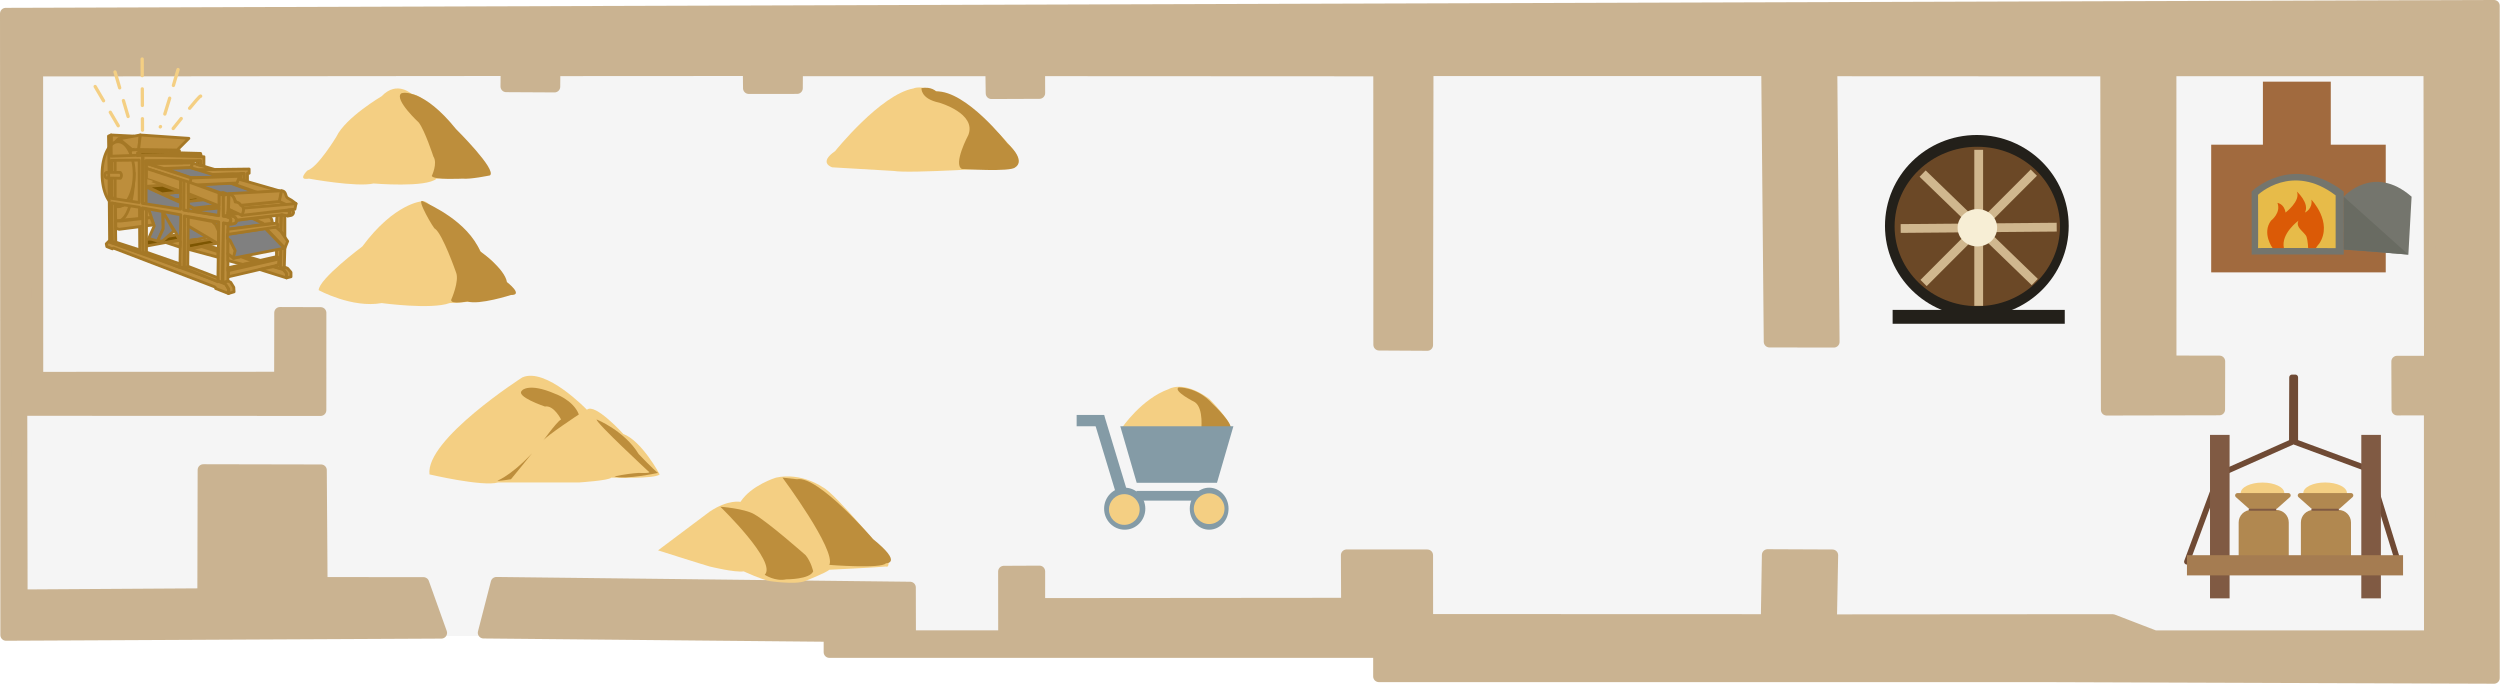
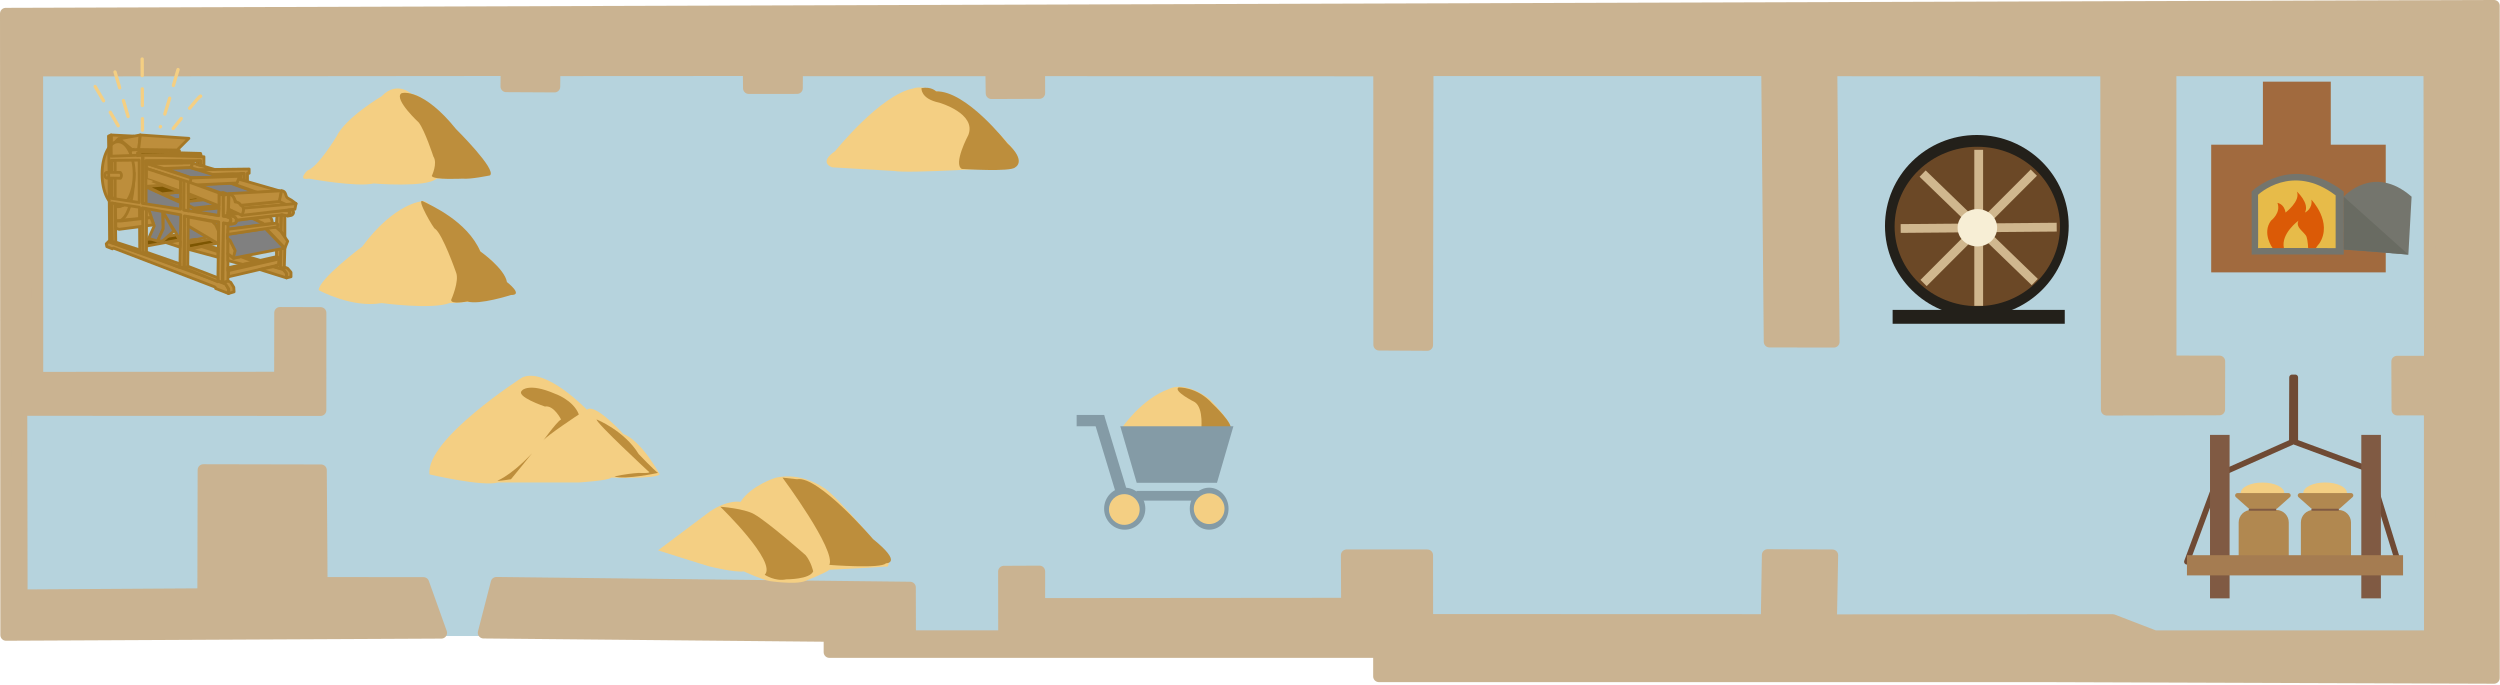
<svg xmlns="http://www.w3.org/2000/svg" width="100%" height="100%" viewBox="0 0 1827 500" version="1.1" xml:space="preserve" style="fill-rule:evenodd;clip-rule:evenodd;stroke-linecap:round;stroke-linejoin:round;stroke-miterlimit:1.5;">
  <g id="floor-plan-base">
    <g id="floor">
-       <rect x="8.417" y="13.787" width="1816.1" height="451.01" style="fill:#F5F5F5;" />
+       <rect x="8.417" y="13.787" width="1816.1" height="451.01" style="fill:#B6D3DD;" />
    </g>
    <g id="walls">
      <path d="M4.167,9.906l0.26,454.192l318.124,-1.572l-13.078,-36.581l-74.256,-0.065l-0.561,-82.28l-86.055,-0.178l-0.213,90.689l-132.386,0.833l-0.233,-135.238l218.549,0.087l0.031,-71.157l-29.757,-0.096l-0.085,47.305l-177.078,0.067l-0.09,-224.229l59.238,-0.035l283.477,-0.277l-0.131,11.808l35.325,0.197l0.101,-11.915l141.668,-0.085l0.155,13.101l35.345,-0.022l0.088,-12.953l141.675,0.038l0.246,16.666l35.101,-0.141l-0.037,-16.586l248.176,0.134l0.052,200.375l35.287,0.21l0.317,-200.782l247.864,0.024l1.829,198.311l47.08,0.085l-1.661,-198.298l200.521,0.106l0.459,247.864l82.397,-0.177l0.086,-35.276l-35.603,-0.069l-0.046,-212.454l188.898,-0.056l0.39,212.704l-23.883,0.008l0.142,35.25l23.663,-0.03l0.065,165.445l-200.942,-0.017l-30.739,-11.837l-205.669,0.157l0.88,-47.415l-47.4,-0.216l-0.791,47.48l-247.813,-0.093l-0.044,-47.172l-59.01,-0.029l0.157,35.327l-224.634,0.212l0.009,-23.717l-26.033,0.124l0.056,47.161l-68.452,0.013l-0.084,-35.522l-302.323,-3.491l-9.449,36.614l252.756,2.418l0,11.755l401.575,0l0,17.717l484.252,0l330.709,1.181l0,-491.339l-1818.465,5.74Z" style="fill:#cab391;stroke:#cab391;stroke-width:8.33px;" />
    </g>
  </g>
  <g id="freight-elevator">
    <path id="lift-cables" d="M1598.222,410.507l23.622,-63.82l53.065,-23.622l0.147,-47.244l2.3,0l0,47.244l54.331,20.079l20.079,64.961" style="fill:none;stroke:#6f4a34;stroke-width:4.17px;" />
    <rect id="lift-frame-right" x="1615.073" y="317.815" width="14.313" height="119.47" style="fill:#805a43;" />
    <rect id="lift-frame-left" x="1725.642" y="317.815" width="14.313" height="119.47" style="fill:#805a43;" />
    <g id="elevator-cargo">
      <ellipse id="pile-left" cx="1699.206" cy="360.269" rx="15.945" ry="7.677" style="fill:#f4cf83;" />
      <ellipse id="pile-right" cx="1653.438" cy="360.329" rx="15.945" ry="7.677" style="fill:#f4cf83;" />
      <path id="bag-left" d="M1672.631,381.824l0,24.213c0,5.052 -4.102,9.154 -9.154,9.154l-18.307,0c-5.052,0 -9.154,-4.102 -9.154,-9.154l0,-24.213c0,-5.052 4.102,-9.154 9.154,-9.154l18.307,0c5.052,0 9.154,4.102 9.154,9.154Z" style="fill:#b18850;" />
      <path id="bag-top-left" d="M1680.895,360.353l37.205,-0.025c0.706,-0 1.338,0.435 1.589,1.095c0.251,0.659 0.069,1.405 -0.458,1.875l-9.296,8.274c-0.311,0.277 -0.713,0.43 -1.129,0.43l-18.602,0.012c-0.416,0 -0.818,-0.152 -1.129,-0.429l-9.307,-8.262c-0.528,-0.468 -0.711,-1.214 -0.461,-1.874c0.25,-0.66 0.882,-1.096 1.588,-1.097Z" style="fill:#b18850;" />
      <path id="bag-top-right" d="M1635.13,360.353l37.205,-0.025c0.706,-0 1.338,0.435 1.589,1.095c0.251,0.659 0.069,1.405 -0.458,1.875l-9.296,8.274c-0.311,0.277 -0.713,0.43 -1.129,0.43l-18.602,0.012c-0.416,0 -0.818,-0.152 -1.129,-0.429l-9.307,-8.262c-0.528,-0.468 -0.711,-1.214 -0.461,-1.874c0.25,-0.66 0.882,-1.096 1.588,-1.097Z" style="fill:#b18850;" />
      <path id="bag-right" d="M1718.104,381.824l0,24.213c0,5.052 -4.102,9.154 -9.154,9.154l-18.307,0c-5.052,0 -9.154,-4.102 -9.154,-9.154l0,-24.213c0,-5.052 4.102,-9.154 9.154,-9.154l18.307,0c5.052,0 9.154,4.102 9.154,9.154Z" style="fill:#b18850;" />
      <path id="cord-right" d="M1709.246,372.154l0,0.738c0,0.204 -0.165,0.369 -0.369,0.369l-19.341,0c-0.204,0 -0.369,-0.165 -0.369,-0.369l0,-0.738c0,-0.204 0.165,-0.369 0.369,-0.369l19.341,0c0.204,0 0.369,0.165 0.369,0.369Z" style="fill:#805a43;" />
      <path id="cord-left" d="M1663.478,372.154l0,0.738c0,0.204 -0.165,0.369 -0.369,0.369l-19.341,0c-0.204,0 -0.369,-0.165 -0.369,-0.369l0,-0.738c0,-0.204 0.165,-0.369 0.369,-0.369l19.341,0c0.204,0 0.369,0.165 0.369,0.369Z" style="fill:#805a43;" />
    </g>
    <rect id="lift-base" x="1598.222" y="405.741" width="157.934" height="14.758" style="fill:#a57c51;" />
  </g>
  <g id="funace-area">
    <path id="furnace-structure" d="M1703.34,105.741l40.157,-0l0,93.307l-127.559,0l0,-93.307l37.795,0l0,-46.063l49.606,0l0,46.063Z" style="fill:#a16a3e;" />
    <clipPath id="_clip1">
      <path id="furnace-structure1" d="M1703.34,105.741l40.157,-0l0,93.307l-127.559,0l0,-93.307l37.795,0l0,-46.063l49.606,0l0,46.063Z" />
    </clipPath>
    <g clip-path="url(#_clip1)">
      <path id="fireplace-frame" d="M1712.789,186.056c0,0 -67.519,-0.281 -67.323,0c0.196,0.281 0,-46.063 0,-46.063c0,0 29.44,-29.002 67.323,0l-0,46.063Z" style="fill:#74756d;" />
      <path id="fireplace" d="M1706.883,181.331c0,0 -56.858,-0.236 -56.693,0c0.165,0.236 -0,-38.975 -0,-38.975c0,0 24.792,-23.852 56.693,0.422l-0,38.553Z" style="fill:#e7bb49;" />
      <path id="flames" d="M1660.82,181.332c0,0 -8.004,-10.853 -1.181,-20.079c0,0 7.498,-5.566 4.724,-12.992c0,0 4.972,0.663 5.906,7.087c0,0 11.256,-8.558 8.268,-15.354c0,0 9.532,8.535 5.906,15.354c0,0 5.833,-2.673 4.724,-9.449c0,0 15.751,16.435 5.906,31.89c0,0 -3.109,3.607 -2.362,3.543l-5.906,0c0,0 -0.255,-5.643 -1.181,-8.268c-1.181,-3.346 -8.451,-6.733 -5.906,-11.811c0,0 -13.008,9.41 -10.63,20.079l-8.268,0Z" style="fill:#db5a06;" />
    </g>
    <path id="funace-door" d="M1760.033,186.058c0,0 -47.388,-3.883 -47.244,-3.647c0.145,0.236 0,-38.68 0,-38.68c0,0 21.692,-24.353 49.606,0l-2.362,42.327Z" style="fill:#74756d;" />
    <path id="fireplace-door-shade" d="M1760.033,186.058c0,0 -47.388,-3.883 -47.244,-3.647c0.145,0.236 0,-38.68 0,-38.68l47.244,42.327Z" style="fill:#696b62;" />
  </g>
  <g id="grain-mounds-container">
    <g id="pile5">
      <path d="M480.899,402.198c0,0 33.716,10.718 37.795,11.811c0,0 18.369,4.541 24.803,3.543c0,0 13.062,6.022 18.898,7.087c0,0 18.685,2.856 25.984,0c0,0 15.499,-6.127 17.717,-8.268c0,0 35.729,-1.713 41.339,-2.362c0,0 3.401,1.774 1.181,-7.087c0,0 -38.307,-46.625 -47.244,-50.787c0,0 -15.481,-11.156 -34.252,-7.087c0,0 -18.025,5.456 -25.984,17.717c0,0 -8.869,-1.952 -22.441,7.087l-37.795,28.346Z" style="fill:#f4cf83;" />
      <path d="M571.844,349.049c0,0 39.391,53.072 34.252,63.78c0,0 38.019,2.994 41.339,-1.181c0,0 12.831,0.285 -9.449,-17.717c0,0 -39.97,-46.619 -55.512,-43.701l-10.63,-1.181Z" style="fill:#bd8e3c;" />
      <path d="M526.396,370.308c0,0 41.892,40.52 32.456,49.732c0,0 7.661,5.114 15.748,3.336c0,0 17.071,0.127 19.685,-5.824c0,0 -1.495,-6.894 -5.532,-11.811c0,0 -27.252,-24.098 -37.645,-30.004c-7.333,-4.167 -24.713,-5.429 -24.713,-5.429Z" style="fill:#bd8e3c;" />
    </g>
    <g id="pile4">
      <path d="M423.025,352.592c0,0 22.271,-1.425 23.622,-3.543c0,0 32.51,1.113 35.433,-2.362c0,0 -12.856,-24.339 -26.537,-29.528c0,0 -20.761,-22.992 -26.612,-17.717c0,0 -30.061,-31.321 -47.244,-23.622c0,0 -70.861,45.332 -67.825,70.866c0,0 38.79,9.149 50.108,5.906l59.055,0Z" style="fill:#f4cf83;" />
      <path d="M381.686,285.144c0,0 5.107,-5.487 23.622,2.488c0,0 13.571,4.487 17.717,15.25c0,0 -23.435,15.451 -25.984,19.002c-2.55,3.551 9.941,-13.997 12.992,-15.354c0,0 -5.321,-10.641 -11.811,-9.449c0,0 -22.368,-7.51 -16.535,-11.811l0,-0.125Z" style="fill:#bd8e3c;" />
      <path d="M436.017,306.529c0,0 20.387,8.255 30.709,25.28c0,0 11.275,11.867 14.173,13.789c0,0 -24.151,5.205 -31.89,2.578c0,0 7.684,-1.874 17.717,-2.578c0,0 10.602,0.564 7.087,-1.149c0,0 -38.709,-35.848 -37.795,-37.92Z" style="fill:#bd8e3c;" />
      <path d="M388.773,331.332c0,0 -13.579,16.936 -15.354,18.898c0,0 -7.12,1.171 -9.449,1.181c-2.329,0.011 6.764,-1.119 24.803,-20.079Z" style="fill:#bd8e3c;" />
    </g>
    <g id="pile3">
      <path d="M308.458,147.08c0,0 -20.079,1.185 -43.701,33.071c0,0 -31.61,23.578 -31.89,31.89c0,0 24.489,13.358 46.063,9.449c0,0 36.403,4.948 49.606,0c0,0 38.16,-1.128 43.701,-9.449c0,0 -6.426,-20.274 -20.079,-26.656c0,0 -9.89,-20.91 -28.346,-25.312c0,0 -11.213,-14.652 -15.354,-12.992Z" style="fill:#f4cf83;" />
      <path d="M309.049,147.08c5.512,2.756 32.506,14.553 41.929,36.614c0,0 17.899,12.625 19.488,22.441c0,0 12.563,9.65 2.953,9.449c0,0 -23.316,7.531 -31.89,4.724c0,0 -12.333,2.414 -11.811,-1.181c0,0 6.19,-13.859 3.543,-20.079c0,0 -9.779,-28.038 -15.354,-31.89c-0.414,0.984 -14.37,-22.835 -8.858,-20.079Z" style="fill:#bd8e3c;" />
      <path d="M412.395,310.072l-8.268,0" style="fill:none;" />
    </g>
    <g id="pile2">
      <path d="M608.156,122.277c0,0 -10.445,-3.192 2.123,-11.811c0,0 33.349,-41.549 57.265,-45.82c0,0 12.54,-6.984 50.551,22.198c0,0 44.031,36.5 17.922,35.433c0,0 -71.854,4.716 -82.677,2.663l-45.184,-2.663Z" style="fill:#f4cf83;" />
      <path d="M702.946,123.458c0,0 35.749,2.407 38.976,-1.181c0,0 8.737,-4.275 -5.906,-17.717c0,0 -29.819,-38.452 -51.969,-37.795c0,0 -3.321,-3.717 -10.63,-2.362c0,0 -0.868,7.76 12.992,10.63c0,0 27.406,7.862 21.26,23.622c0,0 -11.373,21.31 -4.724,24.803Z" style="fill:#bd8e3c;" />
    </g>
    <g id="pile1">
      <path d="M301.372,69.127c0,0 -11.016,-10.83 -22.441,1.181c0,0 -26.426,15.55 -33.071,29.528c0,0 -13.562,22.497 -21.26,24.803c0,0 -7.662,7.477 1.181,5.906c0,0 35.041,6.416 47.244,3.543c0,0 38.393,3.259 46.063,-3.543c0,0 17.956,-0.898 28.346,-1.181c0,0 14.098,1.216 3.543,-11.811c0,0 -12.335,-19.618 -22.441,-25.984c0,0 -20.524,-23.889 -27.165,-22.441Z" style="fill:#f4cf83;" />
      <path d="M293.104,68.343c1.146,-1.029 16.568,-3.338 40.157,25.984c0,0 30.132,29.821 24.803,33.855c0,0 -14.414,3.033 -20.079,2.362c0,0 -21.224,1.128 -22.441,-1.966c0,0 4.461,-9.169 1.181,-14.173c0,0 -6.156,-18.824 -10.63,-24.803c0,0 -18.058,-16.711 -12.992,-21.26Z" style="fill:#bd8e3c;" />
    </g>
  </g>
  <g id="wheel">
    <ellipse class="wheel-part" id="wheel-outer" cx="1444.679" cy="165.097" rx="67.138" ry="66.442" style="fill:#23201a;" />
    <ellipse class="wheel-part" id="wheel-middle" cx="1445.015" cy="165.496" rx="60.437" ry="58.243" style="fill:#6b4826;" />
    <rect class="wheel-part" id="wheel-spoke4" x="1442.818" y="109.483" width="6.424" height="114.026" style="fill:#d0b78e;" />
    <path class="wheel-part" id="wheel-spoke3" d="M1488.601,128.436l-80.597,80.66l-4.544,-4.541l80.597,-80.66l4.544,4.541Z" style="fill:#d0b78e;" />
    <path class="wheel-part" id="wheel-spoke2" d="M1503.069,169.216l-114.021,0.983l-0.055,-6.424l114.021,-0.983l0.055,6.424Z" style="fill:#d0b78e;" />
    <path class="wheel-part" id="wheel-spoke1" d="M1484.786,208.434l-81.976,-79.257l4.465,-4.618l81.976,79.257l-4.465,4.618Z" style="fill:#d0b78e;" />
    <ellipse class="wheel-part" id="wheel-center" cx="1445.063" cy="166.451" rx="14.454" ry="13.651" style="fill:#f7eed5;" />
    <rect id="wheel-base" x="1383.134" y="226.467" width="125.793" height="10.142" style="fill:#23201a;" />
  </g>
  <g id="transport-cart">
    <rect id="cart-base" x="830.505" y="358.76" width="47.244" height="7.087" style="fill:#849ba6;" />
    <path id="cart-body-hand2" d="M806.883,303.249l16.435,54.281l-7.966,2.412l-16.435,-54.281l7.966,-2.412Z" style="fill:#849ba6;" />
    <rect id="cart-body-hand" x="786.805" y="303.249" width="20.079" height="8.268" style="fill:#849ba6;" />
    <ellipse id="cart-wheel-left" cx="821.942" cy="371.753" rx="15.059" ry="15.354" style="fill:#849ba6;" />
    <ellipse id="cart-wheel-right" cx="883.655" cy="371.753" rx="14.173" ry="15.354" style="fill:#849ba6;" />
    <circle id="cart-wheel-inside-left" cx="821.647" cy="372.343" r="11.22" style="fill:#f4cf83;" />
    <circle id="cart-wheel-inside-right" cx="883.655" cy="371.753" r="11.22" style="fill:#f4cf83;" />
    <path id="cart-pile1" d="M819.875,312.697c0,0 14.356,-21.313 34.252,-28.346c0,0 10.35,-6.914 29.528,7.087c0,0 17.725,17.705 15.354,22.441c0,0 -67.699,9.126 -79.134,-1.181Z" style="fill:#f4cf83;" />
    <path id="cart-pile2" d="M861.214,283.17c0,0 13.566,-0.698 24.803,11.811c0,0 16.309,15.29 12.992,18.898c0,0 -22.208,5.315 -21.26,1.181c0,0 2.286,-16.83 -4.724,-21.26c0,0 -15.736,-7.895 -11.811,-10.63Z" style="fill:#bd8e3c;" />
    <path id="cart-body" d="M818.694,311.516l82.677,0l-12.011,41.339l-58.655,0l-12.011,-41.339Z" style="fill:#849ba6;" />
  </g>
  <g id="grain-pre-cleaner">
    <g>
      <path d="M95.197,109.667l6.118,-0.408l29.774,0.816l0,3.263l-31.405,1.224l-4.486,1.224l0,-6.118Z" style="fill:#bd8e3c;" />
      <clipPath id="_clip2">
        <path d="M95.197,109.667l6.118,-0.408l29.774,0.816l0,3.263l-31.405,1.224l-4.486,1.224l0,-6.118Z" />
      </clipPath>
      <g clip-path="url(#_clip2)">
        <path d="M107.025,174.925l0,4.894l25.695,-4.486l-0.816,-4.894l-24.88,4.486Z" style="fill:#bd8e3c;stroke:#a57826;stroke-width:2.08px;" />
      </g>
      <path d="M95.197,109.667l6.118,-0.408l29.774,0.816l0,3.263l-31.405,1.224l-4.486,1.224l0,-6.118Z" style="fill:none;stroke:#a57826;stroke-width:2.08px;" />
      <path d="M81.33,98.655l16.315,0.816l-11.012,2.039l-2.855,2.855l-2.447,1.224l0,-6.934Z" style="fill:#bd8e3c;stroke:#a57826;stroke-width:2.08px;" />
      <path d="M96.421,116.193l5.71,-0.408l2.447,12.644l17.724,5.714l-16.649,3.66l-0.197,12.579l7.28,5.42l1.284,2.992c0,0 -25.6,1.909 -25.756,2.264c-0.156,0.355 -2.786,0 -2.786,0l10.943,-44.865Z" style="fill:#bd8e3c;stroke:#a57826;stroke-width:2.08px;" />
      <path d="M106.617,175.129l22.432,-3.467l2.039,3.671l-24.064,4.486l-0.408,-4.69Z" style="fill:#7d5602;stroke:#a57826;stroke-width:2.08px;" />
      <path d="M166.573,163.913c0,0 6.823,0.42 6.118,-2.756l12.2,-1.73l7.276,3.671l0.918,0.834l-26.511,3.652l0,-3.671Z" style="fill:#808080;stroke:#a57826;stroke-width:2.08px;" />
      <path d="M119.261,141.48l14.275,-1.224l10.197,3.671l-15.091,2.039l-9.381,-4.486Z" style="fill:#808080;stroke:#a57826;stroke-width:2.08px;" />
      <path d="M149.443,145.967l-17.13,2.039l-3.263,-2.039l14.275,-2.039l6.118,2.039Z" style="fill:#7d5602;stroke:#a57826;stroke-width:2.08px;" />
      <path d="M141.693,152.493l0.408,1.224l17.946,-1.631l0,-2.039l-18.354,2.447Z" style="fill:#7d5602;stroke:#a57826;stroke-width:2.08px;" />
      <path d="M151.482,173.294l-18.354,4.079l-14.275,-22.432l0.408,12.236l-4.079,8.973l-6.526,-1.928l4.079,-9.084l-4.079,-12.236l-2.039,0l0,-16.315l22.432,10.197l12.236,5.302l0.408,4.894l-6.526,-0l0,8.157l2.447,0l13.867,8.157Z" style="fill:#808080;stroke:#a57826;stroke-width:2.08px;" />
      <path d="M118.853,176.149l8.157,-7.342l-7.749,-13.867l0,12.236l-4.079,8.973l3.671,0Z" style="fill:#808080;stroke:#a57826;stroke-width:2.08px;" />
      <path d="M144.14,134.955l24.064,-1.224l18.762,6.934l-18.354,2.855l-24.472,-8.565Z" style="fill:#808080;stroke:#a57826;stroke-width:2.08px;" />
      <path d="M85,103.141l1.631,-1.631l9.789,7.749l-1.631,1.631c0,0 -7.393,-6.472 -9.789,-7.749Z" style="fill:#7d5602;stroke:#a57826;stroke-width:2.08px;" />
      <path d="M78.067,180.227l4.079,1.631c0,0 0.3,-0.867 1.224,-0.408l73.415,28.143c0,0 0.881,0.348 0.816,1.224l9.381,3.671l0,-3.263l-2.039,-3.671l-84.835,-30.59c0,0 -0.651,-0.261 -0.408,-0.816l-2.039,2.039l0.408,2.039Z" style="fill:#bd8e3c;stroke:#a57826;stroke-width:2.08px;" />
      <path d="M98.052,126.39c0,0 -0.104,29.317 -9.789,34.668l-3.671,0.408l-0.408,-11.012c0,0 1.696,1.366 4.486,0c0,0 6.306,0.99 9.381,-24.064Z" style="fill:#bd8e3c;stroke:#a57826;stroke-width:2.08px;" />
      <ellipse cx="86.326" cy="127.205" rx="11.726" ry="23.656" style="fill:#bd8e3c;stroke:#a57826;stroke-width:2.08px;" />
      <path d="M134.813,156.979l2.801,1.569l-0.408,36.434l-2.401,0.963l0.008,-38.966Z" style="fill:#bd8e3c;stroke:#a57826;stroke-width:2.08px;" />
      <path d="M79.698,130.06l2.039,0l0,14.887l19.985,3.059l0,-30.998l-20.393,0.204l0,8.769l-1.631,0l-0.408,-26.511l1.835,-0.816l0.204,15.499l22.84,-0.816l0,35.28l27.783,4.283l-0.055,-24.472l2.577,0l-0.124,25.084l25.491,4.079l0.204,-16.111l3.042,0.951l0.017,15.568c0,0 5.623,0.16 5.506,3.059c0,0 0.144,1.903 -1.631,2.447l-3.671,-0.612l-0.816,43.437l-3.263,-1.224l0.612,-42.826l-25.084,-4.486l-0.408,37.931l-2.855,-0.816l0.612,-37.931l-28.143,-5.098l0.612,33.241l-2.447,-0.816l-0.204,-32.833l-20.189,-3.059l0.408,29.163l-2.039,-1.021l-0.408,-46.496Z" style="fill:#bd8e3c;stroke:#a57826;stroke-width:2.08px;" />
      <path d="M159.639,168.807l-2.039,-4.486l-2.447,-2.447l4.486,0.408l-0,6.526Z" style="fill:#808080;stroke:#a57826;stroke-width:2.08px;" />
      <path d="M142.101,153.716l0,0.816l17.538,2.855l0.408,-5.302l-17.946,1.631Z" style="fill:#808080;stroke:#a57826;stroke-width:2.08px;" />
      <path d="M137.615,147.191l0,2.855l4.079,2.039l17.538,-2.039l-9.789,-4.079l-11.828,1.224Z" style="fill:#808080;stroke:#a57826;stroke-width:2.08px;" />
      <path d="M166.981,214.488l4.079,-1.224l-0.204,-3.263l-2.24,-3.671l-2.042,-1.02l-3.875,1.02l2.243,1.428l2.243,3.467l-0.204,3.263Z" style="fill:#bd8e3c;stroke:#a57826;stroke-width:2.08px;" />
      <path d="M162.902,206.535l3.671,-1.224l0,-41.398l-3.263,-0.816l-0.408,43.437Z" style="fill:#bd8e3c;stroke:#a57826;stroke-width:2.08px;" />
      <path d="M163.718,157.795l2.855,-0.408c0,0 5.763,0.285 6.118,2.855c0,0 0.047,2.371 -0.816,2.855c-0.969,0.544 -4.591,0.567 -4.996,0.408c-0.405,-0.159 1.515,-0.952 1.736,-1.631c0.221,-0.68 0.225,-1.918 -0.411,-2.447c-0.816,-0.68 -4.486,-1.631 -4.486,-1.631Z" style="fill:#bd8e3c;stroke:#a57826;stroke-width:2.08px;" />
      <path d="M163.31,157.795l3.263,-0.408l0.408,-15.499l-3.671,0.408l0,15.499Z" style="fill:#bd8e3c;stroke:#a57826;stroke-width:2.08px;" />
      <path d="M160.047,141.48l3.263,1.224l3.569,-0.816l-3.977,-1.224l-2.855,0.816Z" style="fill:#bd8e3c;stroke:#a57826;stroke-width:2.08px;" />
      <path d="M81.689,117.417l2.496,0l0,27.327l-2.447,0l-0.048,-27.327Z" style="fill:#bd8e3c;stroke:#a57826;stroke-width:2.08px;" />
      <path d="M134.352,153.308l3.263,0.816l0,-26.103l40.786,-1.224l0,4.894l2.447,0.816l0,-5.91l1.224,0.038l0,-3.102l-48.536,0.612l0,3.671l1.02,0l-0.204,25.491Z" style="fill:#bd8e3c;stroke:#a57826;stroke-width:2.08px;" />
      <path d="M175.954,131.284l0,-4.413l2.24,-0.073l0.208,4.894l-2.447,-0.408Z" style="fill:#bd8e3c;stroke:#a57826;stroke-width:2.08px;" />
      <path d="M78.271,125.982l9.585,0c0,0 1.902,1.734 0.204,4.283l-9.993,-0.204c0,0 1.794,-1.036 0.204,-4.079Z" style="fill:#bd8e3c;stroke:#a57826;stroke-width:2.08px;" />
      <ellipse cx="78.067" cy="128.021" rx="1.428" ry="2.039" style="fill:#bd8e3c;stroke:#a57826;stroke-width:2.08px;" />
      <path d="M82.145,177.372l2.447,-0.408l17.538,5.71l0,2.039l-19.985,-7.342Z" style="fill:#bd8e3c;stroke:#a57826;stroke-width:2.08px;" />
      <path d="M81.737,148.414l2.447,0.408l0.408,27.735l-2.447,0.816c0,0 -0.633,-28.783 -0.408,-28.958Z" style="fill:#bd8e3c;stroke:#a57826;stroke-width:2.08px;" />
      <path d="M119.836,123.025l19.41,-0.487l22.432,6.992l-22.432,0.203l-19.41,-6.708Z" style="fill:#808080;stroke:#a57826;stroke-width:2.08px;" />
      <path d="M84.593,161.466l4.079,0l21.617,-2.447l2.039,5.302l-25.287,3.263l-2.447,-0.816l0,-5.302Z" style="fill:#bd8e3c;stroke:#a57826;stroke-width:2.08px;" />
      <path d="M87.04,101.51l15.499,-2.855c0,0 -1.114,10.066 -1.224,10.197c-0.11,0.13 -4.894,0.408 -4.894,0.408l-9.381,-7.749Z" style="fill:#bd8e3c;stroke:#a57826;stroke-width:2.08px;" />
      <path d="M138.023,101.102l-8.565,8.565l-28.143,-0.408l1.224,-10.604l35.484,2.447Z" style="fill:#bd8e3c;stroke:#a57826;stroke-width:2.08px;" />
      <path d="M140.47,119.048l-0.408,3.671l4.486,1.224l12.644,0l-16.722,-4.894Z" style="fill:#bd8e3c;stroke:#a57826;stroke-width:2.08px;" />
      <path d="M155.561,127.613l15.091,-0.408l4.079,1.224l-15.091,0.816l-4.079,-1.631Z" style="fill:#bd8e3c;stroke:#a57826;stroke-width:2.08px;" />
      <path d="M175.954,150.046c-0.253,-0.301 28.143,-2.855 28.143,-2.855l7.342,3.263l-33.445,3.263c0,0 -1.786,-3.369 -2.039,-3.671Z" style="fill:#bd8e3c;stroke:#a57826;stroke-width:2.08px;" />
      <path d="M174.322,130.876l-1.224,2.855c0,0 -4.106,0.238 -4.486,0c-0.38,-0.238 19.577,6.934 19.577,6.934l15.907,-1.224l-29.774,-8.565Z" style="fill:#bd8e3c;stroke:#a57826;stroke-width:2.08px;" />
      <path d="M167.389,141.48l38.339,-2.039l-1.224,7.749l-28.55,2.855c0,0 -1.452,-1.46 -3.467,-2.039c0,0 -0.993,-2.593 -1.835,-3.671c-0.85,-1.088 -1.72,-2.194 -3.263,-2.855Z" style="fill:#bd8e3c;stroke:#a57826;stroke-width:2.08px;" />
      <path d="M202.465,156.979l2.855,0l0,12.236l-3.263,-2.855l0,-3.671l0.408,-5.71Z" style="fill:#bd8e3c;stroke:#a57826;stroke-width:2.08px;" />
      <path d="M172.691,156.163l-6.118,0.408l0,0.816c0,0 5.01,0.043 6.118,2.447l0,1.02l33.649,-3.875l3.875,0.816c0,0 2.834,-2.273 0.204,-3.875l-3.875,0l-33.853,2.243Z" style="fill:#bd8e3c;stroke:#a57826;stroke-width:2.08px;" />
      <path d="M166.573,155.348l4.079,-0.816l2.855,1.631l-6.934,0.816l0,-1.631Z" style="fill:#bd8e3c;stroke:#a57826;stroke-width:2.08px;" />
      <path d="M205.728,139.441l-1.631,7.749l5.302,2.447l6.934,-0.816c0,0 -2.175,-1.699 -3.263,-2.447c-1.057,-0.727 -2.33,-1.159 -3.263,-2.039c-1.224,-1.156 -0.741,-4.896 -4.079,-4.894Z" style="fill:#bd8e3c;stroke:#a57826;stroke-width:2.08px;" />
      <path d="M216.332,148.822l-0.816,4.079l-38.747,4.486l1.224,-5.302l38.339,-3.263Z" style="fill:#bd8e3c;stroke:#a57826;stroke-width:2.08px;" />
      <path d="M167.389,141.888c0,0 -0.378,11.67 -0.408,11.216c-0.03,-0.454 9.789,4.283 9.789,4.283c0,0 3.135,-5.853 -0.816,-7.342c0,0 -0.819,-2.313 -4.079,-2.447c0,0 -0.787,-5.557 -4.486,-5.71Z" style="fill:#bd8e3c;stroke:#a57826;stroke-width:2.08px;" />
      <path d="M121.708,177.372l8.973,-1.631l1.224,0.816l-0.408,4.079l-9.789,-3.263Z" style="fill:#bd8e3c;stroke:#a57826;stroke-width:2.08px;" />
      <path d="M139.654,175.333l3.263,-0.408l-0.408,1.631l-3.263,0.816l0.408,-2.039Z" style="fill:#bd8e3c;stroke:#a57826;stroke-width:2.08px;" />
      <path d="M137.615,177.78l15.907,-2.855l5.302,2.855l-20.801,4.079l-0.408,-4.079Z" style="fill:#7d5602;stroke:#a57826;stroke-width:2.08px;" />
      <path d="M147.403,180.227l4.079,-0.816l8.157,2.447l0,2.039l-12.236,-3.671Z" style="fill:#bd8e3c;stroke:#a57826;stroke-width:2.08px;" />
      <path d="M138.023,182.267l9.381,-2.039l11.828,3.671l0,4.079l-21.209,-5.71Z" style="fill:#bd8e3c;stroke:#a57826;stroke-width:2.08px;" />
      <path d="M175.954,187.977l3.671,-0.816l11.012,3.263l-3.671,0.816l-11.012,-3.263Z" style="fill:#bd8e3c;stroke:#a57826;stroke-width:2.08px;" />
      <path d="M166.573,185.122l4.079,3.671l5.302,-1.224l11.012,4.079l-9.381,1.631l-11.012,-2.855l0,-5.302Z" style="fill:#bd8e3c;stroke:#a57826;stroke-width:2.08px;" />
      <path d="M166.573,195.726l35.484,-8.157l1.631,1.224l-37.116,8.973l0,-2.039Z" style="fill:#bd8e3c;stroke:#a57826;stroke-width:2.08px;" />
      <path d="M204.096,189.2l-0.408,4.486l-36.708,8.565l0,-4.486l37.116,-8.565Z" style="fill:#bd8e3c;stroke:#a57826;stroke-width:2.08px;" />
      <path d="M189.821,196.95l9.789,-2.039l7.342,2.039l2.447,2.855l0,3.263l-19.577,-6.118Z" style="fill:#bd8e3c;stroke:#a57826;stroke-width:2.08px;" />
      <path d="M205.32,196.134l2.855,-0.816l2.039,0.816l2.447,2.855l0,3.263l-3.263,0.816l0,-3.263l-2.039,-2.855l-2.039,-0.816Z" style="fill:#bd8e3c;stroke:#a57826;stroke-width:2.08px;" />
      <path d="M202.057,182.267l3.263,-0.408l-0.408,14.275l-3.263,-0.816l0,-1.224l2.039,-0.816l0.408,-4.486l-2.039,-1.631l0,-4.894Z" style="fill:#bd8e3c;stroke:#a57826;stroke-width:2.08px;" />
      <path d="M205.32,181.859l2.855,-0.816l-0.408,14.275l-2.855,0.816l0.408,-14.275Z" style="fill:#bd8e3c;stroke:#a57826;stroke-width:2.08px;" />
      <path d="M205.728,156.979l2.447,0.816l-0,15.499l-2.855,-4.079l0.408,-12.236Z" style="fill:#bd8e3c;stroke:#a57826;stroke-width:2.08px;" />
      <path d="M210.622,153.512l2.855,-0.204c0,0 1.317,1.274 1.02,2.243c0,0 -0.236,1.397 -1.631,1.835c0,0 -2.077,0.501 -2.651,0.408c0,0 3.473,-2.125 0.408,-4.283Z" style="fill:#bd8e3c;stroke:#a57826;stroke-width:2.08px;" />
      <path d="M166.573,174.145l1.853,1.719l3.675,7.399l-1.261,5.326l-4.266,-3.059l0,-11.385Z" style="fill:#bd8e3c;stroke:#a57826;stroke-width:2.08px;" />
      <path d="M194.308,166.768l7.342,-0.816l3.671,3.263l4.894,7.092l-2.039,5.06l-13.867,-14.599Z" style="fill:#bd8e3c;stroke:#a57826;stroke-width:2.08px;" />
      <path d="M166.165,171.227l27.735,-4.283l13.867,14.451l-37.274,7.222l1.382,-5.506l-3.671,-7.342l-2.039,-1.596l0,-2.946Z" style="fill:#808080;stroke:#a57826;stroke-width:2.08px;" />
      <path d="M166.573,167.584l35.484,-4.486c0,0 2.72,1.379 -0.2,2.855l-35.285,5.302l0,-3.671Z" style="fill:#bd8e3c;stroke:#a57826;stroke-width:2.08px;" />
      <path d="M184.927,159.834l7.138,3.263l0.816,0.816l6.526,-0.816c0,0 -0.777,-1.145 -0.612,-1.835c0,0 -0.512,-3.013 -2.651,-2.855c0,0 -11.099,1.422 -11.216,1.428Z" style="fill:#bd8e3c;stroke:#a57826;stroke-width:2.08px;" />
      <path d="M166.981,152.901l-0.408,2.447l3.467,-0.816l-3.059,-1.631Z" style="fill:#808080;stroke:#a57826;stroke-width:2.08px;" />
      <path d="M137.615,194.716l-2.809,1.23l24.426,9.977l0,-2.887l-21.617,-8.32Z" style="fill:#bd8e3c;stroke:#a57826;stroke-width:2.08px;" />
      <path d="M175.138,128.837l-2.039,4.894c0,0 -35.325,1.709 -35.076,1.631c0.249,-0.077 1.631,-5.302 1.631,-5.302l35.484,-1.224Z" style="fill:#bd8e3c;stroke:#a57826;stroke-width:2.08px;" />
      <path d="M137.615,132.915l23.656,8.565l-1.224,0l0,8.973l-22.432,-8.973l0,-8.565Z" style="fill:#bd8e3c;stroke:#a57826;stroke-width:2.08px;" />
      <path d="M107.025,119.456l0,3.671l31.813,10.197l0.816,-3.263l-32.629,-10.604Z" style="fill:#bd8e3c;stroke:#a57826;stroke-width:2.08px;" />
      <path d="M107.025,123.127c0,0 -0.039,8.034 -0,7.749c0.039,-0.285 24.88,8.973 24.88,8.973l-0,-8.565l-24.88,-8.157Z" style="fill:#bd8e3c;stroke:#a57826;stroke-width:2.08px;" />
      <path d="M107.025,136.178l11.828,-0.813l13.052,4.892l-13.459,1.428l-11.42,-5.506Z" style="fill:#7d5602;stroke:#a57826;stroke-width:2.08px;" />
      <path d="M137.615,158.611l17.538,3.263l2.447,2.447l2.039,4.486l0,9.381l-22.025,-13.052l-0,-6.526Z" style="fill:#bd8e3c;stroke:#a57826;stroke-width:2.08px;" />
      <path d="M104.986,185.122l2.039,-0.816l24.472,8.565l-0.408,2.447l-26.103,-10.197Z" style="fill:#bd8e3c;stroke:#a57826;stroke-width:2.08px;" />
      <path d="M104.17,152.493l2.855,0.408l0,31.405l-2.447,0.816l-0.408,-32.629Z" style="fill:#bd8e3c;stroke:#a57826;stroke-width:2.08px;" />
      <path d="M104.17,148.414l2.447,0.408l0,-31.405l39.971,0l0,3.263l2.447,0.408l0,-6.526l-44.457,-1.224l-0.408,35.076Z" style="fill:#bd8e3c;stroke:#a57826;stroke-width:2.08px;" />
      <path d="M107.025,119.456l33.445,-0.408l-0.816,3.263l-19.985,0.816l-12.644,-3.671Z" style="fill:#bd8e3c;stroke:#a57826;stroke-width:2.08px;" />
      <path d="M144.344,117.62l2.039,0l0.204,3.263l-2.447,-0.612l0.204,-2.651Z" style="fill:#7d5602;stroke:#a57826;stroke-width:2.08px;" />
      <path d="M107.025,117.62l25.695,-0.204l0.408,1.631l-26.103,0.408l0,-1.835Z" style="fill:#7d5602;stroke:#a57826;stroke-width:2.08px;" />
      <path d="M102.131,110.891l44.457,1.224l0.408,1.631l-42.418,-0.408l-2.447,0l0,-2.447Z" style="fill:#7d5602;stroke:#a57826;stroke-width:2.08px;" />
      <path d="M100.499,111.706l1.631,-0.816l0,2.447l-1.631,0.408l0,-2.039Z" style="fill:#7d5602;stroke:#a57826;stroke-width:2.08px;" />
    </g>
  </g>
  <g id="grain-for-cleaner">
    <path class="grain-for-cleaner1" id="grain-for-cleaner5" d="M69.546,63.222l16.865,28.687" style="fill:none;stroke:#f4cf83;stroke-width:2.42px;stroke-dasharray:12.112,9.69,0,0,0,0;" />
    <path class="grain-for-cleaner1" id="grain-for-cleaner4" d="M103.889,43.143l0.238,51.969" style="fill:none;stroke:#f4cf83;stroke-width:2.42px;stroke-dasharray:12.112,9.69,0,0,0,0;" />
    <path class="grain-for-cleaner1" id="grain-for-cleaner3" d="M146.647,70.308c-0.064,-1.697 -20.079,23.622 -20.079,23.622" style="fill:none;stroke:#f4cf83;stroke-width:2.42px;stroke-dasharray:12.112,9.69,0,0,0,0;" />
    <path class="grain-for-cleaner1" id="grain-for-cleaner2" d="M130.112,50.82c0,0 -11.965,41.932 -12.992,41.929" style="fill:none;stroke:#f4cf83;stroke-width:2.42px;stroke-dasharray:12.112,9.69,0,0,0,0;" />
    <path class="grain-for-cleaner1" id="grain-for-cleaner1" d="M84.049,52.592l11.811,40.157" style="fill:none;stroke:#f4cf83;stroke-width:2.42px;stroke-dasharray:12.112,9.69,0,0,0,0;" />
  </g>
</svg>
